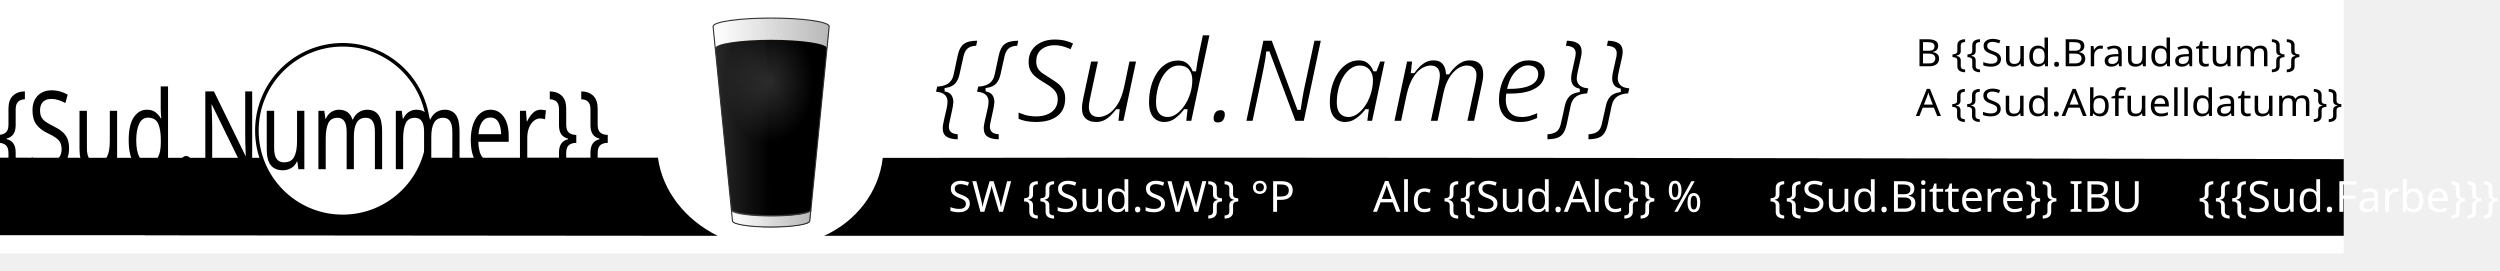
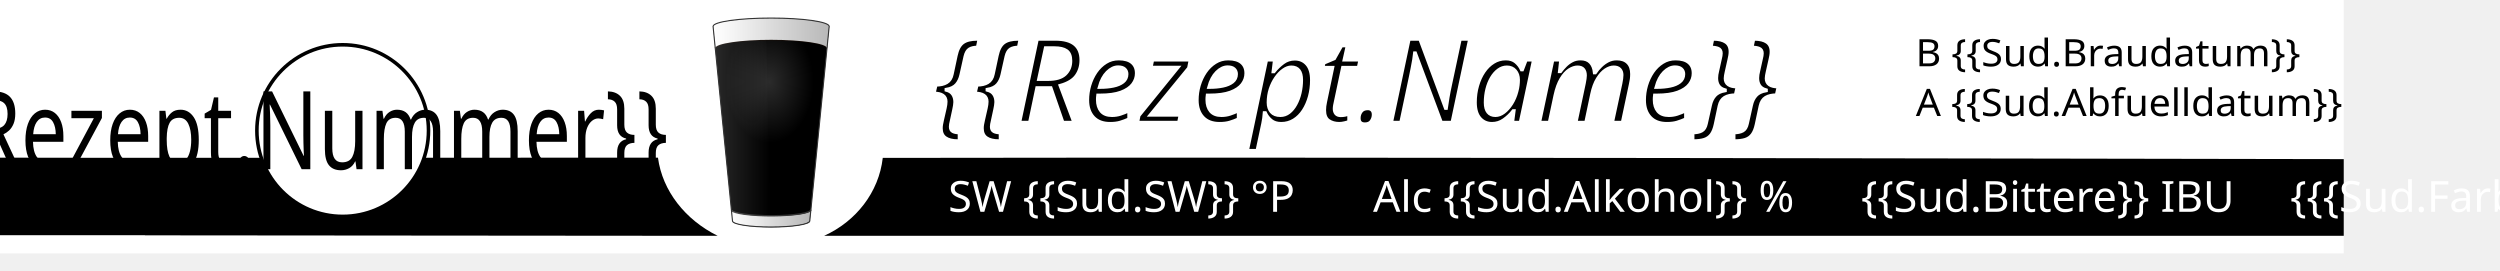
<svg xmlns="http://www.w3.org/2000/svg" xmlns:ns1="http://www.openswatchbook.org/uri/2009/osb" xmlns:xlink="http://www.w3.org/1999/xlink" width="185mm" height="20mm" id="svg2" version="1.1">
  <defs id="defs4">
    <linearGradient ns1:paint="gradient" id="linearGradient10516">
      <stop id="stop10518" offset="0" style="stop-color:#000000;stop-opacity:1;" />
      <stop id="stop10520" offset="1" style="stop-color:#000000;stop-opacity:0;" />
    </linearGradient>
    <linearGradient ns1:paint="solid" id="linearGradient4094">
      <stop id="stop4096" offset="0" style="stop-color:#93beac;stop-opacity:1;" />
    </linearGradient>
    <linearGradient ns1:paint="solid" id="linearGradient5272">
      <stop id="stop5274" offset="0" style="stop-color:#cec7c7;stop-opacity:1;" />
    </linearGradient>
    <linearGradient id="linearGradient3806">
      <stop id="stop3808" offset="0" style="stop-color:#ffffff;stop-opacity:0.169;" />
      <stop id="stop3810" offset="1" style="stop-color:#ffffff;stop-opacity:0;" />
    </linearGradient>
    <linearGradient xlink:href="#linearGradient3242" id="linearGradient3248" x1="139.455" y1="614.677" x2="593.955" y2="614.677" gradientUnits="userSpaceOnUse" gradientTransform="matrix(0.2639907,0,0,0.9395734,171.5533,52.93546)" />
    <linearGradient id="linearGradient3218">
      <stop style="stop-color:#e6e6e6;stop-opacity:1;" offset="0" id="stop3220" />
      <stop style="stop-color:#e6e6e6;stop-opacity:0;" offset="1" id="stop3222" />
    </linearGradient>
    <linearGradient id="linearGradient3242">
      <stop id="stop3804" offset="0" style="stop-color:#ffffff;stop-opacity:1;" />
      <stop style="stop-color:#b8b8b8;stop-opacity:1;" offset="1" id="stop3246" />
    </linearGradient>
    <linearGradient id="linearGradient3449">
      <stop style="stop-color:#ffffff;stop-opacity:0;" offset="0" id="stop3451" />
      <stop id="stop3457" offset="0.495" style="stop-color:#ffffff;stop-opacity:1;" />
      <stop style="stop-color:#ffffff;stop-opacity:0;" offset="1" id="stop3453" />
    </linearGradient>
    <radialGradient gradientUnits="userSpaceOnUse" gradientTransform="matrix(1,0,0,1.355705,0,-173.4919)" r="93.893" fy="487.742" fx="362.34" cy="487.742" cx="362.34" id="radialGradient3812" xlink:href="#linearGradient3806" />
    <linearGradient xlink:href="#linearGradient3806" id="linearGradient3020" gradientUnits="userSpaceOnUse" gradientTransform="matrix(2.108859,0,0,1.797155,-523.874,84.57423)" x1="259.75" y1="504.672" x2="364.125" y2="504.672" />
    <linearGradient xlink:href="#linearGradient3242" id="linearGradient3024" gradientUnits="userSpaceOnUse" gradientTransform="matrix(1.756089,0,0,1.797155,-395.4213,84.57423)" x1="241.75" y1="318.094" x2="489.469" y2="318.094" />
    <radialGradient xlink:href="#linearGradient3806" id="radialGradient3024" gradientUnits="userSpaceOnUse" gradientTransform="matrix(1.756089,0,0,2.436411,-395.4213,-349.5265)" cx="362.34" cy="487.742" fx="362.34" fy="487.742" r="93.893" />
    <linearGradient xlink:href="#linearGradient3242" id="linearGradient3029" gradientUnits="userSpaceOnUse" gradientTransform="matrix(1.756089,0,0,2.549217,-395.4213,-458.6017)" x1="281.612" y1="708.436" x2="448.706" y2="708.436" />
  </defs>
  <g id="layer1" transform="translate(-34.47116,-981.8348)">
    <rect style="fill:#ffffff;stroke:none;stroke-width:0.999;stroke-miterlimit:4;stroke-dasharray:none" id="rect4235" width="655.512" height="70.867" x="34.471" y="981.834" />
    <path style="fill:#000000;fill-opacity:1;stroke:none" mask="none" clip-path="none" d="m 281.366,1025.996 c -1.09,9.618 -7.493,17.763 -16.394,21.786 l 315.684,0 31.558,0 16.394,0 22.28,0 27.335,0 4.955,0 6.804,0 0,-21.442 c -103.009,-0.174 -271.997,-0.56 -408.617,-0.344 z" id="rect3842" />
    <path style="fill:#000000;fill-opacity:1;stroke:none;stroke-width:1.063;stroke-miterlimit:4;stroke-dasharray:none;stroke-opacity:1" d="m 34.471,1045.689 0,1.935 40.538,0 0,0.031 160.193,0.139 c -9.066,-4.471 -15.47,-12.565 -16.709,-21.864 -67.552,-0.01 -162.093,0.096 -184.023,7e-4 z" id="rect6461" />
    <circle style="color:#000000;display:inline;overflow:visible;visibility:visible;fill:#ffffff;fill-opacity:1;fill-rule:evenodd;stroke:#000000;stroke-width:1;stroke-linecap:butt;stroke-linejoin:miter;stroke-miterlimit:4;stroke-dasharray:none;stroke-dashoffset:0;stroke-opacity:1;marker:none;enable-background:accumulate" id="path3034" cx="130.317" cy="1018.361" r="24" />
    <g id="layer2" transform="matrix(0.1645989,0,0,0.1645989,158.419,947.8415)" />
    <g id="g3840" transform="matrix(0.1645989,0,0,0.1645989,158.419,947.8415)" />
    <g id="layer3" transform="matrix(0.1645989,0,0,0.1645989,158.419,947.8415)" />
    <text xml:space="preserve" style="font-style:italic;font-variant:normal;font-weight:normal;font-stretch:normal;font-size:32.777px;line-height:125%;font-family:Ubuntu;-inkscape-font-specification:'Ubuntu Italic';letter-spacing:0px;word-spacing:0px;fill:#000000;fill-opacity:1;stroke:#ffffff" x="295.206" y="1016.362" id="text3216" transform="scale(1.000238,0.9997617)">
-       <tspan id="tspan3218" x="295.206" y="1016.362">{{Sud.Name}}</tspan>
+       <tspan id="tspan3218" x="295.206" y="1016.362">{{Rezept.Name}}</tspan>
    </text>
    <text xml:space="preserve" style="font-style:normal;font-variant:normal;font-weight:normal;font-stretch:normal;font-size:26.567px;line-height:125%;font-family:Ubuntu;-inkscape-font-specification:'Ubuntu, Normal';text-align:center;letter-spacing:0px;word-spacing:0px;writing-mode:lr-tb;text-anchor:middle;fill:#000000;fill-opacity:1;stroke:none" x="148.996" y="897.181" id="text3220" transform="scale(0.8717655,1.147098)">
-       <tspan x="148.996" y="897.181" style="font-style:normal;font-variant:normal;font-weight:normal;font-stretch:normal;font-size:26.567px;line-height:125%;font-family:Ubuntu;-inkscape-font-specification:'Ubuntu, Normal';text-align:center;writing-mode:lr-tb;text-anchor:middle" id="tspan3037">{{Sud.Nummer}}</tspan>
+       <tspan x="148.996" y="897.181" style="font-style:normal;font-variant:normal;font-weight:normal;font-stretch:normal;font-size:26.567px;line-height:125%;font-family:Ubuntu;-inkscape-font-specification:'Ubuntu, Normal';text-align:center;writing-mode:lr-tb;text-anchor:middle" id="tspan3037">{{Rezept.Nummer}}</tspan>
    </text>
    <text xml:space="preserve" style="font-style:normal;font-variant:normal;font-weight:normal;font-stretch:normal;font-size:144px;line-height:125%;font-family:Ubuntu;-inkscape-font-specification:Ubuntu;letter-spacing:0px;word-spacing:0px;fill:#ffffff;fill-opacity:1;stroke:none;stroke-width:0.001;stroke-miterlimit:4;stroke-dasharray:none;" x="299.684" y="1041.076" id="text3226">
-       <tspan id="tspan3228" x="299.684" y="1041.076" style="font-style:normal;font-variant:normal;font-weight:normal;font-stretch:normal;font-size:12px;font-family:Ubuntu;-inkscape-font-specification:Ubuntu;fill:#ffffff;stroke:none;stroke-width:0.001;stroke-miterlimit:4;stroke-dasharray:none;stroke-opacity:1;">SW {{Sud.SW}} °P       Alc {{Sud.Alc}} %      {{Sud.Bittere}} IBU     {{{Sud.Farbe}}} EBC     CO2 {{Sud.CO2}} g/L</tspan>
+       <tspan id="tspan3228" x="299.684" y="1041.076" style="font-style:normal;font-variant:normal;font-weight:normal;font-stretch:normal;font-size:12px;font-family:Ubuntu;-inkscape-font-specification:Ubuntu;fill:#ffffff;stroke:none;stroke-width:0.001;stroke-miterlimit:4;stroke-dasharray:none;stroke-opacity:1;">SW {{Sud.SW}} °P       Alc {{Sud.Alkohol}} %      {{Sud.Bittere}} IBU     {{{Sud.Farbe}}} EBC     CO2 {{Sud.CO2}} g/L</tspan>
    </text>
    <text xml:space="preserve" style="font-style:normal;font-variant:normal;font-weight:normal;font-stretch:normal;font-size:10px;line-height:125%;font-family:Ubuntu;-inkscape-font-specification:Ubuntu;letter-spacing:0px;word-spacing:0px;fill:#000000;fill-opacity:1;stroke:none" x="407.402" y="11.28" id="text3037" transform="translate(0,981.4947)">
      <tspan id="tspan3039" x="407.402" y="11.28" />
    </text>
    <text xml:space="preserve" style="font-style:normal;font-variant:normal;font-weight:normal;font-stretch:normal;font-size:10.784px;line-height:125%;font-family:Ubuntu;-inkscape-font-specification:Ubuntu;letter-spacing:0px;word-spacing:0px;fill:#000000;fill-opacity:1;stroke:none;stroke-width:1.376;stroke-miterlimit:4;stroke-dasharray:none" x="559.507" y="1019.585" id="text3039" transform="scale(1.019208,0.9811543)">
      <tspan id="tspan3041" x="559.507" y="1019.585" style="fill:#000000;stroke:none;stroke-width:1.376">B {{Sud.Braudatum}}</tspan>
    </text>
    <text xml:space="preserve" style="font-style:normal;font-variant:normal;font-weight:normal;font-stretch:normal;font-size:10.784px;line-height:125%;font-family:Ubuntu;-inkscape-font-specification:Ubuntu;letter-spacing:0px;word-spacing:0px;fill:#000000;fill-opacity:1;stroke:none;stroke-width:1.376;stroke-miterlimit:4;stroke-dasharray:none" x="559.555" y="1033.761" id="text3039-7" transform="scale(1.019208,0.9811543)">
      <tspan id="tspan3041-5" x="559.555" y="1033.761" style="fill:#000000;stroke:none;stroke-width:1.376">A {{Sud.Abfuelldatum}}</tspan>
    </text>
    <g id="g4941" transform="matrix(0.07465578,0,0,0.07465578,231.7379,942.0895)">
      <path id="rect3810-9" d="m 246.654,600.676 c 119.305,0 216.184,13.815 217.481,30.945 0.01,0.116 0.055,0.221 0.055,0.337 0,0.38 -0.126,0.747 -0.22,1.123 l -72.548,727.735 c 0,12.58 -64.819,22.801 -144.768,22.801 -79.948,0 -144.768,-10.221 -144.768,-22.801 l -72.713,-728.185 0.11,0 c -0.035,-0.231 -0.11,-0.442 -0.11,-0.674 0,-17.29 97.368,-31.282 217.481,-31.282 z" style="fill:{{Sud.FarbeRgb}};fill-opacity:1;stroke:none;stroke-width:4.104;stroke-miterlimit:4;stroke-dasharray:none;stroke-opacity:1" />
      <path id="path3781" d="m 395.075,1319.631 c -7.061,16.398 -73.718,21.751 -150.15,21.751 -74.428,0 -138.979,-7.487 -148.005,-23.619 l 0.488,4.171 3.351,35.076 c 0,17.845 65.151,25.558 145.099,25.558 79.948,0 145.499,-8.261 145.499,-26.105 l 1.189,-33.562 3.17,-8.01 z" style="fill:url(#linearGradient3029);fill-opacity:1;stroke:none" />
      <ellipse id="path3804" style="fill:url(#radialGradient3024);fill-opacity:1;stroke:none" cx="240.88" cy="838.812" rx="164.885" ry="228.763" />
      <path transform="scale(-1,-1)" d="M -37.165,-712.486 A 209.573,31.306 0 0 1 -239.647,-681.198 209.573,31.306 0 0 1 -455.83,-710.369" id="path3808" style="opacity:0.743;fill:none;stroke:#2b1100;stroke-width:5.325;stroke-miterlimit:4;stroke-dasharray:none;stroke-opacity:0.525" />
      <path id="rect3769" d="m 246.594,600.021 c -120.112,0 -217.481,13.992 -217.481,31.282 0,0.232 0.075,0.443 0.11,0.674 l -0.11,0 8.012,80.367 c 2.41,-17.113 95.57,-30.885 209.907,-30.832 114.209,0.052 206.78,13.857 208.7,30.945 l 0.22,0 7.957,-80.029 c 0.093,-0.377 0.22,-0.743 0.22,-1.123 0,-0.116 -0.046,-0.221 -0.055,-0.337 -1.296,-17.13 -98.175,-30.945 -217.481,-30.945 z" style="fill:url(#linearGradient3024);fill-opacity:1;stroke:none" />
      <path style="fill:none;stroke:#333333;stroke-width:5.339;stroke-miterlimit:4;stroke-dasharray:none;stroke-opacity:1" id="path3857" d="M 395.53,1318.214 A 148.99,22.549 0 0 1 253.25,1340.741 148.99,22.549 0 0 1 98.155,1320.244" />
      <path id="rect3790" d="m 227.144,600.133 c -86.146,0.782 -160.677,6.511 -203.241,14.883 l 80.071,758.062 c 30.806,5.86 81.921,9.75 140.041,9.884 L 227.144,600.133 Z" style="fill:url(#linearGradient3020);fill-opacity:1;stroke:none" />
      <path id="rect3810" d="m 246.594,600.021 c 119.305,0 216.184,13.815 217.481,30.945 0.009,0.116 0.055,0.221 0.055,0.337 0,0.38 -0.126,0.747 -0.22,1.123 l -72.548,727.735 c 0,12.58 -64.819,22.801 -144.768,22.801 -79.948,0 -144.768,-10.221 -144.768,-22.801 l -72.713,-728.185 0.11,0 c -0.035,-0.231 -0.11,-0.442 -0.11,-0.674 0,-17.29 97.368,-31.282 217.481,-31.282 z" style="fill:none;fill-opacity:1;stroke:#333333;stroke-width:4.104;stroke-miterlimit:4;stroke-dasharray:none;stroke-opacity:1" />
    </g>
  </g>
</svg>
